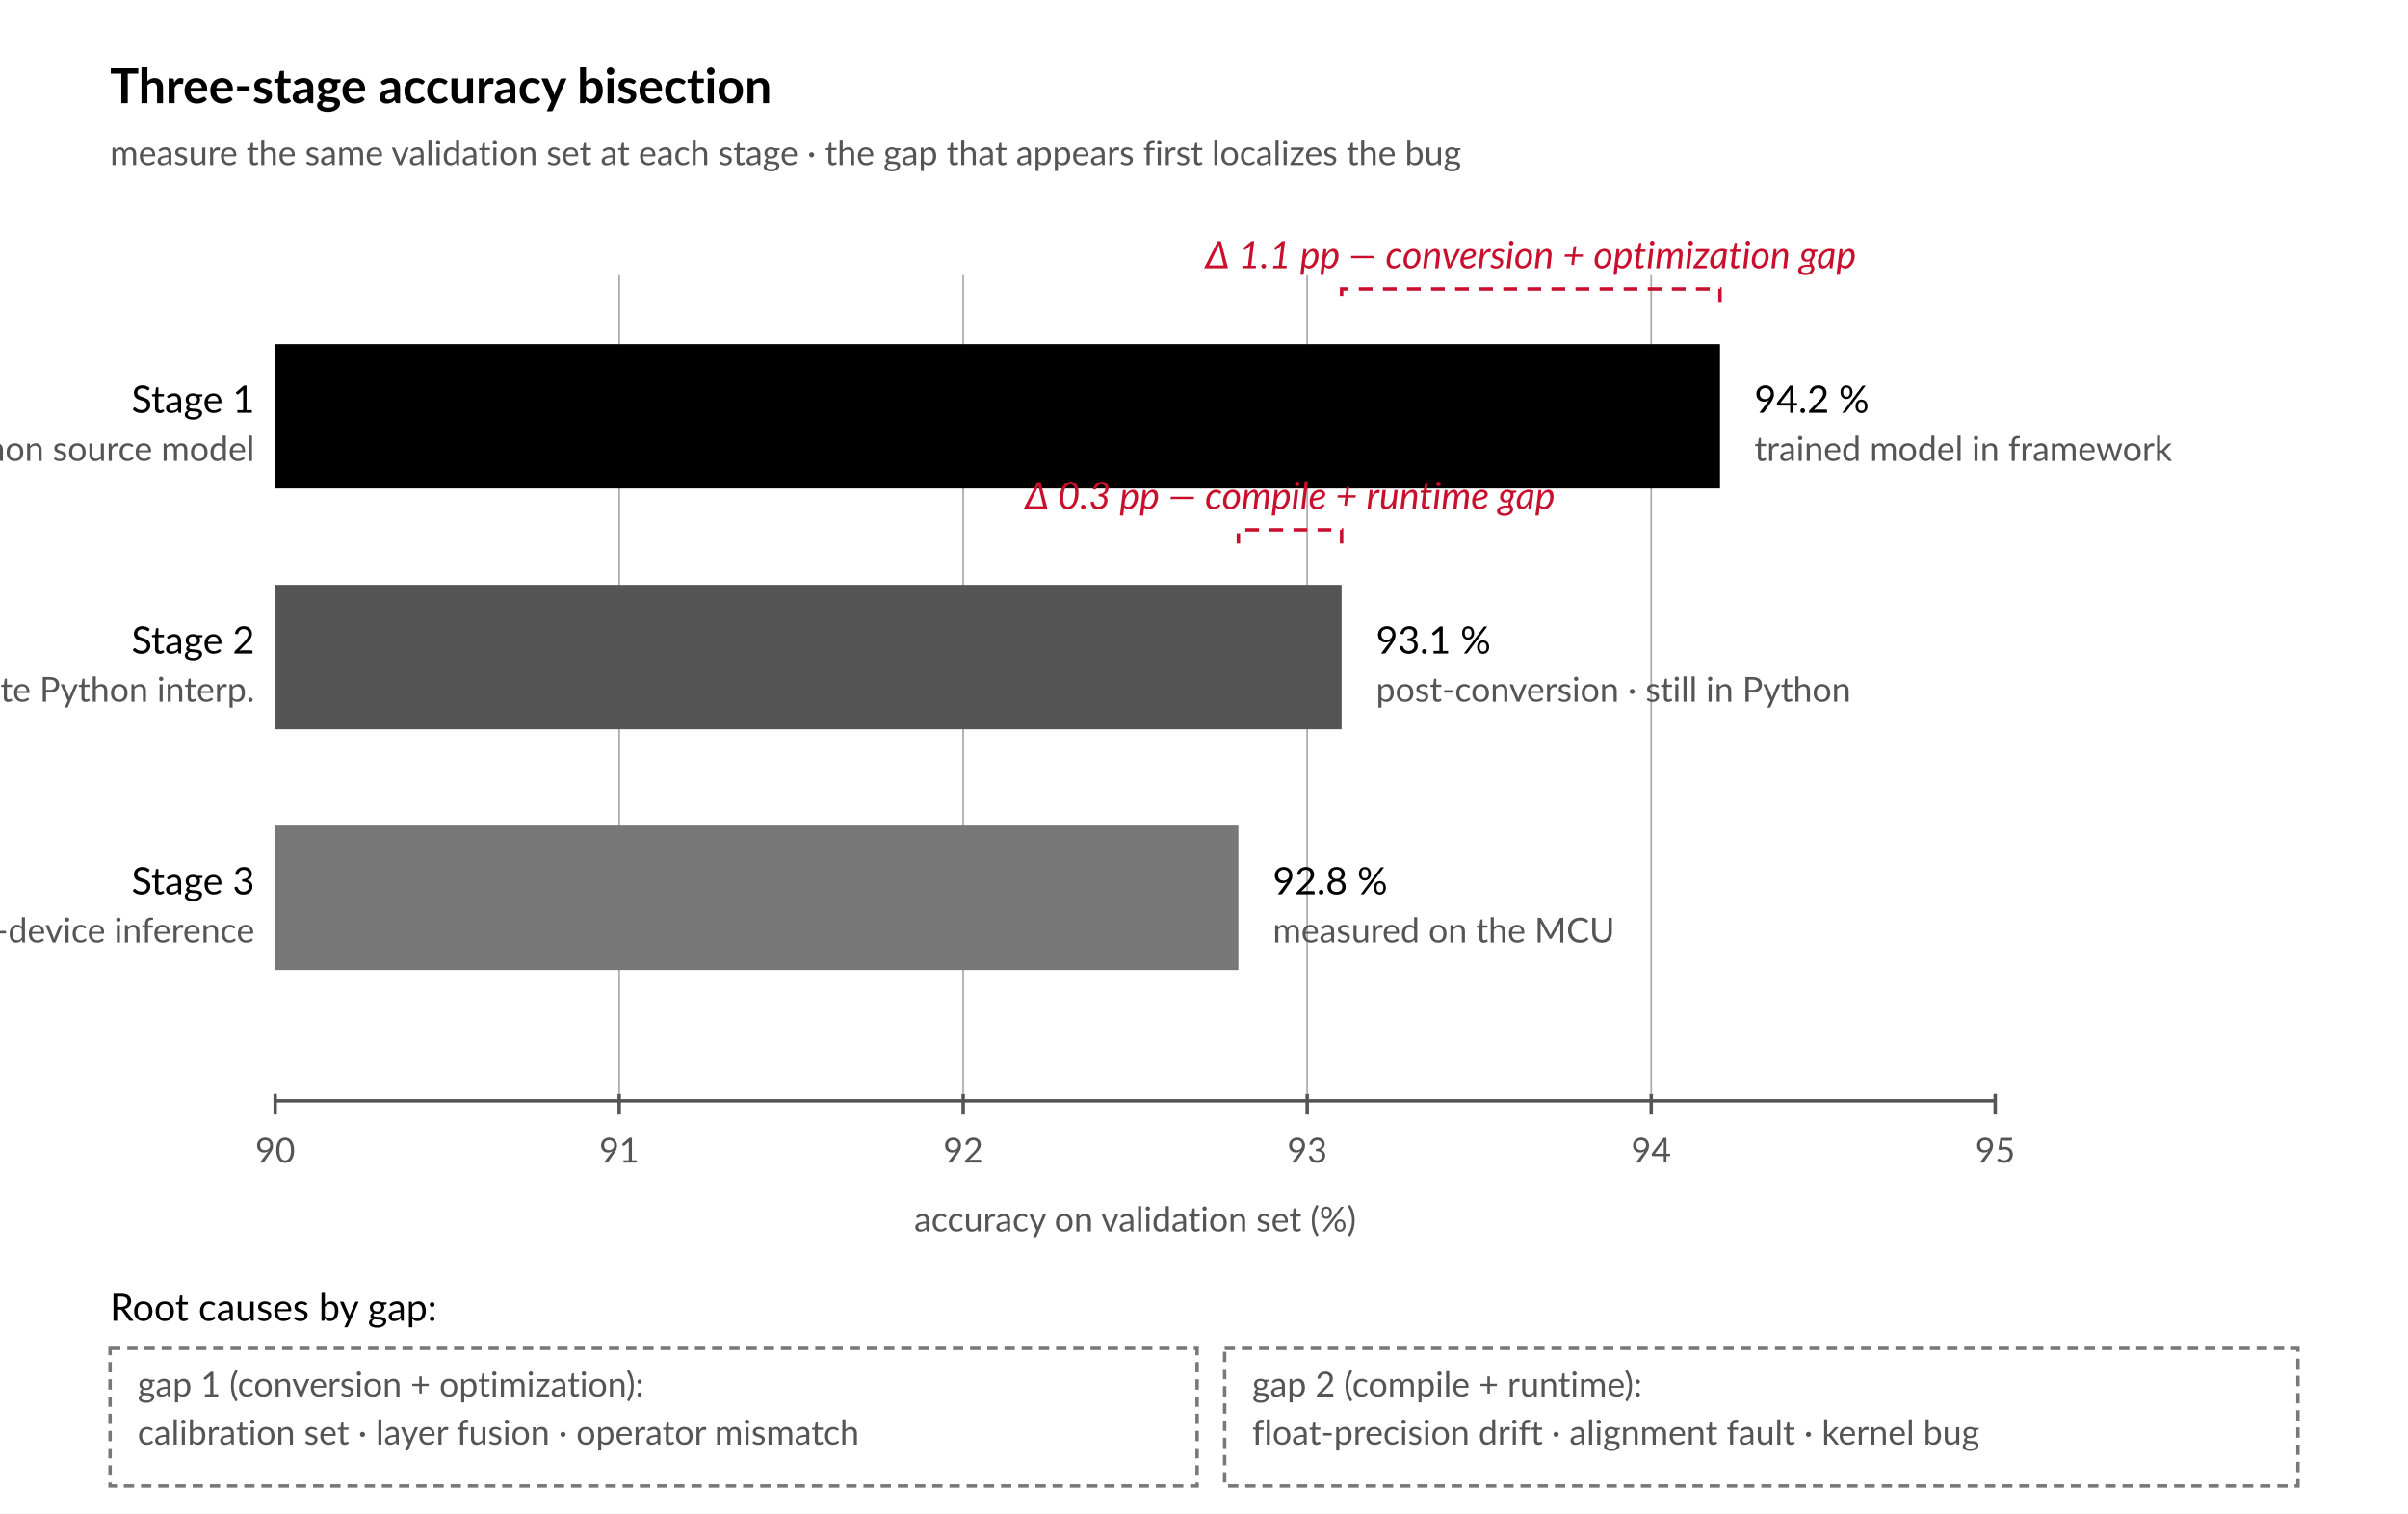
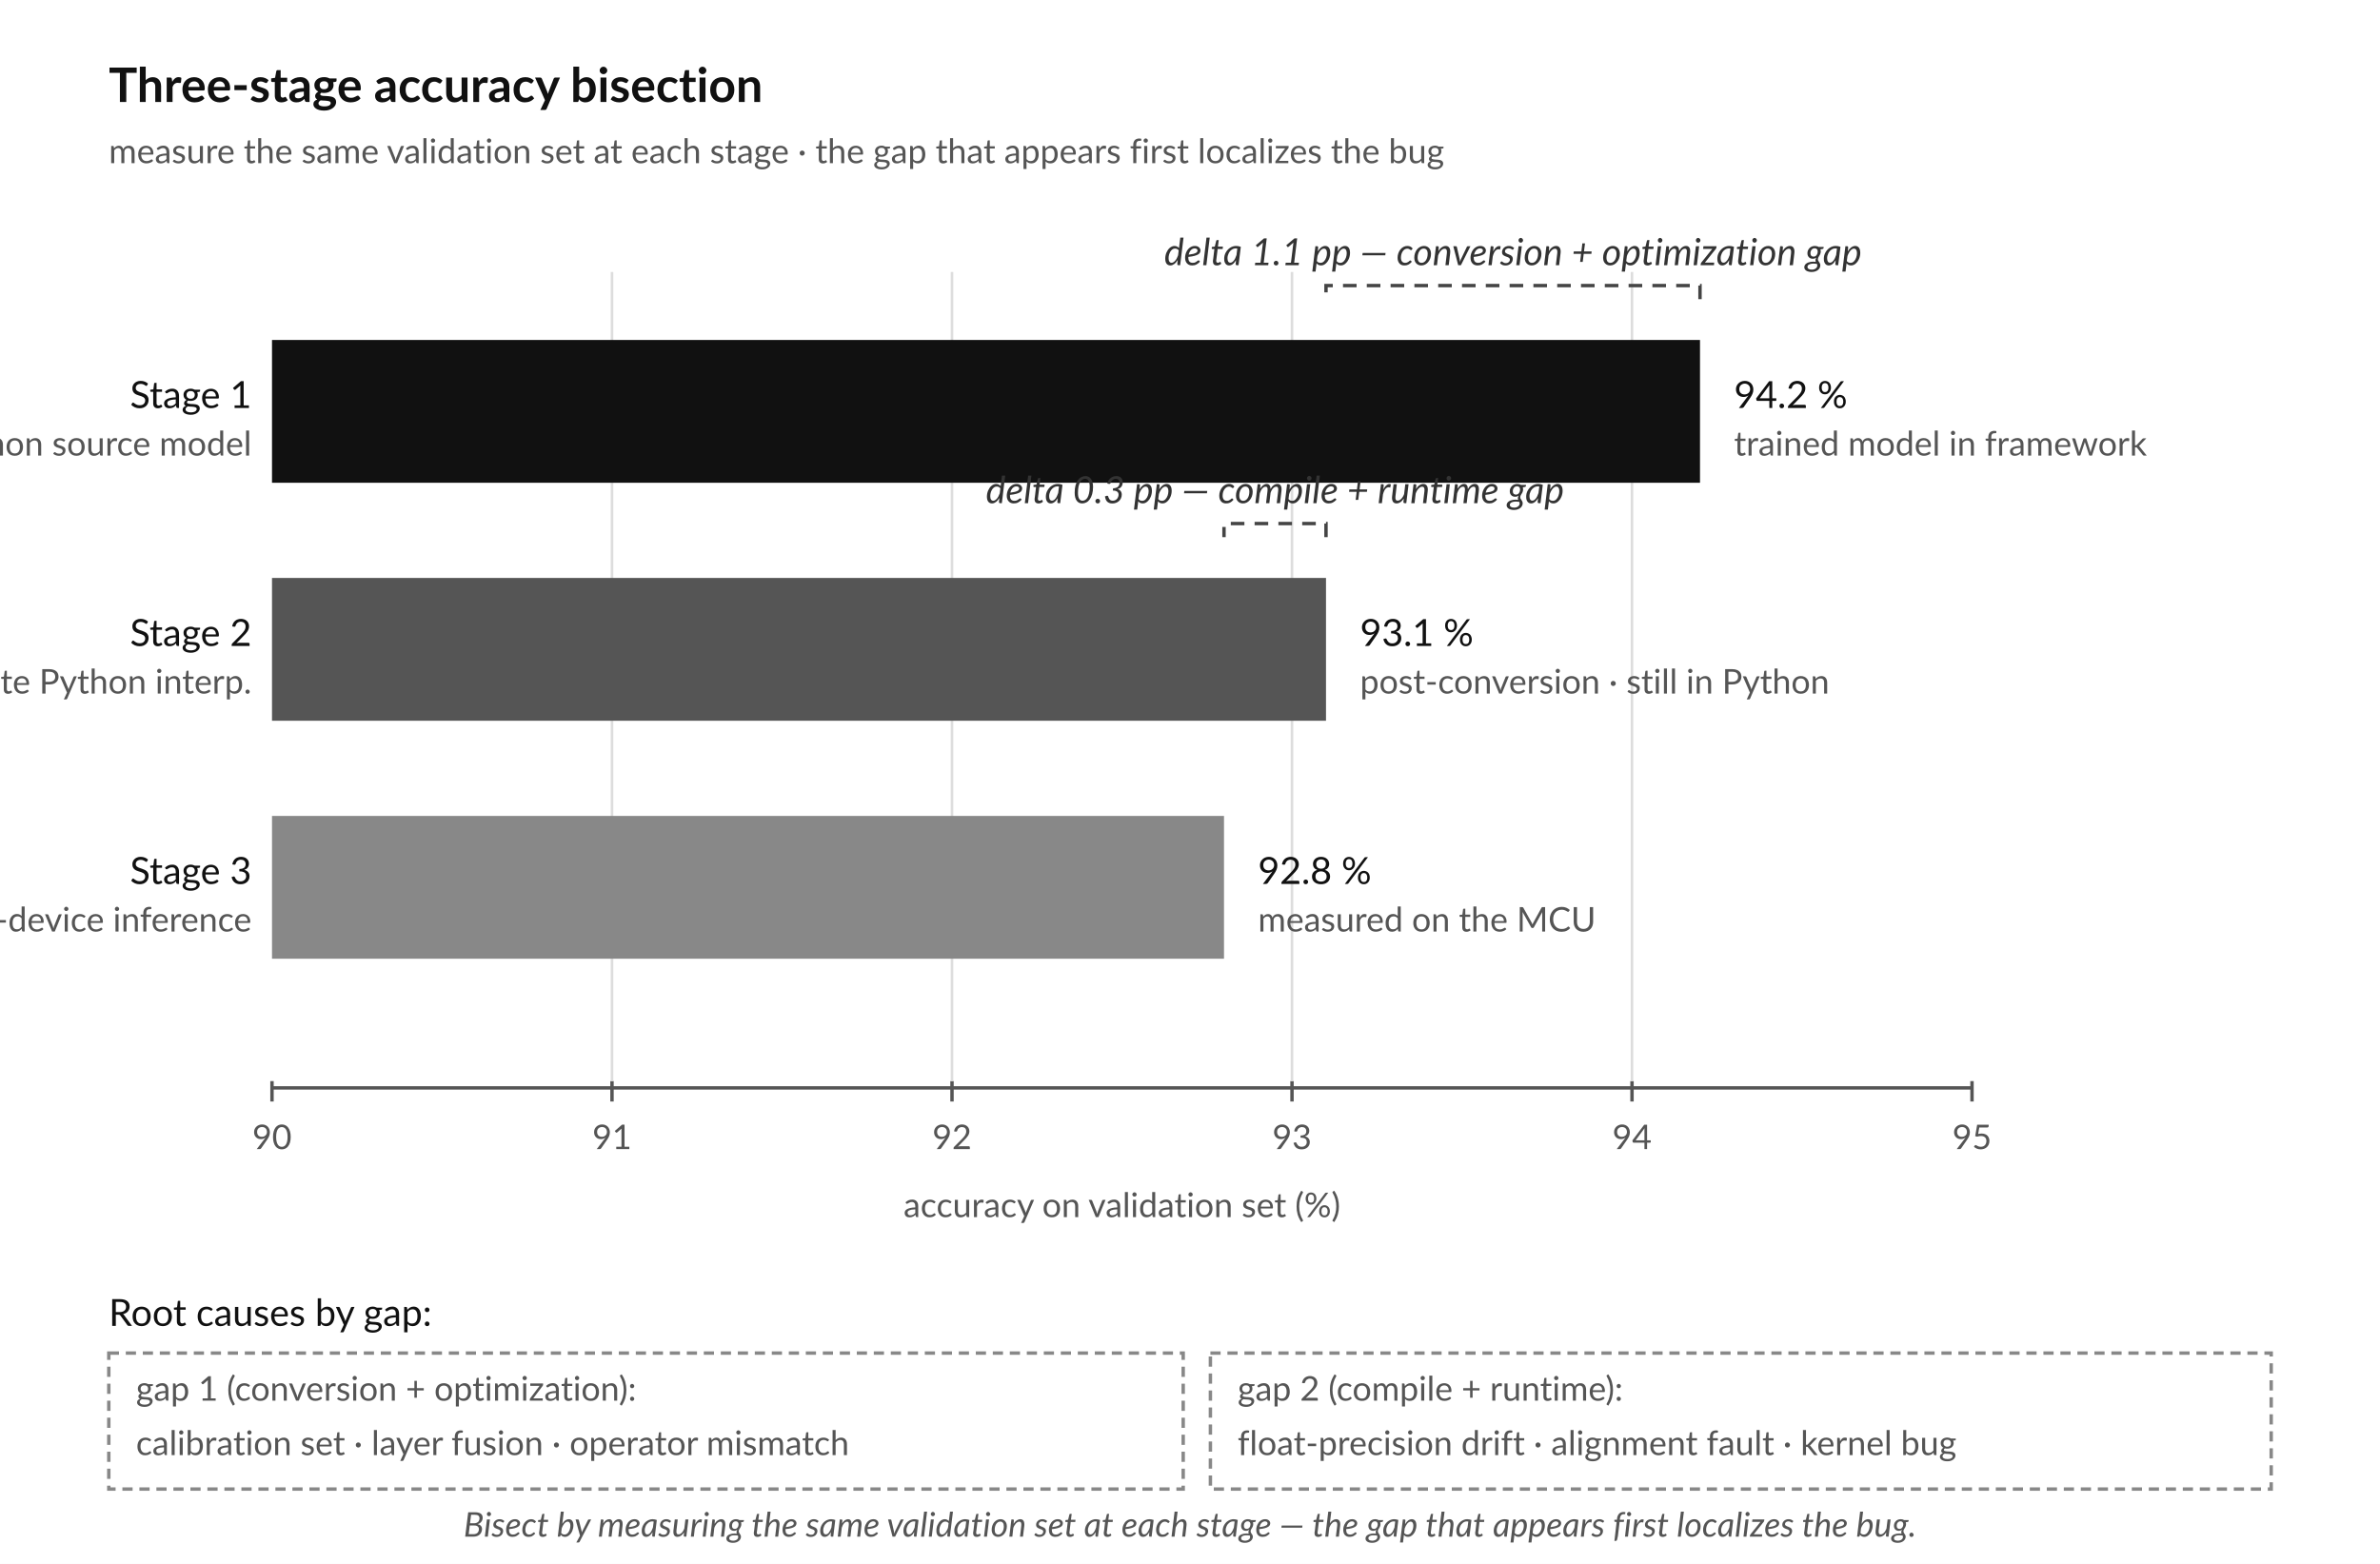
- <svg xmlns="http://www.w3.org/2000/svg" viewBox="0 0 700 440" role="img" aria-labelledby="t04 d04">
+ <svg xmlns="http://www.w3.org/2000/svg" viewBox="0 0 700 460" role="img" aria-labelledby="t04 d04">
  <defs>
    <style>
-       .ti { font-family: 'Real Head Pro', 'FF Real', Lato, sans-serif; font-size: 14px; font-weight: bold; fill: #000000; }
-       .lb { font-family: 'Real Head Pro', 'FF Real', Lato, sans-serif; font-size: 11px; fill: #000000; }
-       .sm { font-family: 'Real Head Pro', 'FF Real', Lato, sans-serif; font-size: 10px; fill: #555555; }
-       .cap { font-family: 'Real Head Pro', 'FF Real', Lato, sans-serif; font-size: 10px; font-style: italic; fill: #555555; }
-       .delta { font-family: 'Real Head Pro', 'FF Real', Lato, sans-serif; font-size: 11px; fill: #C8102E; font-style: italic; }
-       .gap-rule { stroke: #C8102E; stroke-dasharray: 4 3; fill: none; }
+       .ti    { font-family: Lato, 'Helvetica Neue', Arial, sans-serif; font-size: 14px; font-weight: bold; fill: #111111; }
+       .lb    { font-family: Lato, 'Helvetica Neue', Arial, sans-serif; font-size: 11px; fill: #111111; }
+       .sm    { font-family: Lato, 'Helvetica Neue', Arial, sans-serif; font-size: 10px; fill: #555555; }
+       .cap   { font-family: Lato, 'Helvetica Neue', Arial, sans-serif; font-size: 10px; font-style: italic; fill: #555555; }
+       .delta { font-family: Lato, 'Helvetica Neue', Arial, sans-serif; font-size: 11px; fill: #333333; font-style: italic; }
+       .gap-rule { stroke: #444444; stroke-dasharray: 4 3; fill: none; }
    </style>
    <marker id="ar4" markerWidth="8" markerHeight="6" refX="7" refY="3" orient="auto">
-       <polygon points="0 0, 8 3, 0 6" fill="#C8102E" />
+       <polygon points="0 0, 8 3, 0 6" fill="#333333" />
    </marker>
  </defs>
-   <rect width="700" height="440" fill="#FFFFFF" />
+   <rect width="700" height="460" fill="#FFFFFF" />
  <text x="32" y="30" class="ti">Three-stage accuracy bisection</text>
  <text x="32" y="48" class="sm">measure the same validation set at each stage · the gap that appears first localizes the bug</text>
  <line x1="80" y1="320" x2="580" y2="320" stroke="#555555" />
  <g class="sm">
    <line x1="80" y1="318" x2="80" y2="324" stroke="#555555" />
    <text x="80" y="338" text-anchor="middle">90</text>
    <line x1="180" y1="318" x2="180" y2="324" stroke="#555555" />
    <text x="180" y="338" text-anchor="middle">91</text>
    <line x1="280" y1="318" x2="280" y2="324" stroke="#555555" />
    <text x="280" y="338" text-anchor="middle">92</text>
    <line x1="380" y1="318" x2="380" y2="324" stroke="#555555" />
    <text x="380" y="338" text-anchor="middle">93</text>
    <line x1="480" y1="318" x2="480" y2="324" stroke="#555555" />
    <text x="480" y="338" text-anchor="middle">94</text>
    <line x1="580" y1="318" x2="580" y2="324" stroke="#555555" />
    <text x="580" y="338" text-anchor="middle">95</text>
    <text x="330" y="358" text-anchor="middle">accuracy on validation set (%)</text>
  </g>
-   <g stroke="#ADADAD" stroke-width="0.5">
+   <g stroke="#DDDDDD" stroke-width="0.75">
    <line x1="180" y1="80" x2="180" y2="318" />
    <line x1="280" y1="80" x2="280" y2="318" />
    <line x1="380" y1="80" x2="380" y2="318" />
    <line x1="480" y1="80" x2="480" y2="318" />
  </g>
-   <rect x="80" y="100" width="420" height="42" fill="#000000" />
+   <rect x="80" y="100" width="420" height="42" fill="#111111" />
  <text x="74" y="120" text-anchor="end" class="lb">Stage 1</text>
  <text x="74" y="134" text-anchor="end" class="sm">Python source model</text>
  <text x="510" y="120" class="lb">94.2 %</text>
  <text x="510" y="134" class="sm">trained model in framework</text>
  <rect x="80" y="170" width="310" height="42" fill="#555555" />
  <text x="74" y="190" text-anchor="end" class="lb">Stage 2</text>
  <text x="74" y="204" text-anchor="end" class="sm">TFLite Python interp.</text>
  <text x="400" y="190" class="lb">93.1 %</text>
  <text x="400" y="204" class="sm">post-conversion · still in Python</text>
-   <rect x="80" y="240" width="280" height="42" fill="#787878" />
+   <rect x="80" y="240" width="280" height="42" fill="#888888" />
  <text x="74" y="260" text-anchor="end" class="lb">Stage 3</text>
  <text x="74" y="274" text-anchor="end" class="sm">On-device inference</text>
  <text x="370" y="260" class="lb">92.8 %</text>
  <text x="370" y="274" class="sm">measured on the MCU</text>
  <path d="M 500 88 L 500 84 L 390 84 L 390 88" class="gap-rule" />
-   <text x="445" y="78" text-anchor="middle" class="delta">Δ 1.1 pp — conversion + optimization gap</text>
+   <text x="445" y="78" text-anchor="middle" class="delta">delta 1.1 pp — conversion + optimization gap</text>
  <path d="M 390 158 L 390 154 L 360 154 L 360 158" class="gap-rule" />
-   <text x="375" y="148" text-anchor="middle" class="delta">Δ 0.3 pp — compile + runtime gap</text>
-   <text x="32" y="384" class="lb">Root causes by gap:</text>
-   <g>
-     <rect x="32" y="392" width="316" height="40" fill="none" stroke="#787878" stroke-dasharray="3 2" />
-     <text x="40" y="406" class="sm">gap 1 (conversion + optimization):</text>
-     <text x="40" y="420" class="sm">calibration set · layer fusion · operator mismatch</text>
-     <rect x="356" y="392" width="312" height="40" fill="none" stroke="#787878" stroke-dasharray="3 2" />
-     <text x="364" y="406" class="sm">gap 2 (compile + runtime):</text>
-     <text x="364" y="420" class="sm">float-precision drift · alignment fault · kernel bug</text>
-   </g>
+   <text x="375" y="148" text-anchor="middle" class="delta">delta 0.3 pp — compile + runtime gap</text>
+   <text x="32" y="390" class="lb">Root causes by gap:</text>
+   <rect x="32" y="398" width="316" height="40" fill="none" stroke="#888888" stroke-dasharray="3 2" />
+   <text x="40" y="412" class="sm">gap 1 (conversion + optimization):</text>
+   <text x="40" y="428" class="sm">calibration set · layer fusion · operator mismatch</text>
+   <rect x="356" y="398" width="312" height="40" fill="none" stroke="#888888" stroke-dasharray="3 2" />
+   <text x="364" y="412" class="sm">gap 2 (compile + runtime):</text>
+   <text x="364" y="428" class="sm">float-precision drift · alignment fault · kernel bug</text>
+   <text x="350" y="452" text-anchor="middle" class="cap">Bisect by measuring the same validation set at each stage — the gap that appears first localizes the bug.</text>
</svg>
